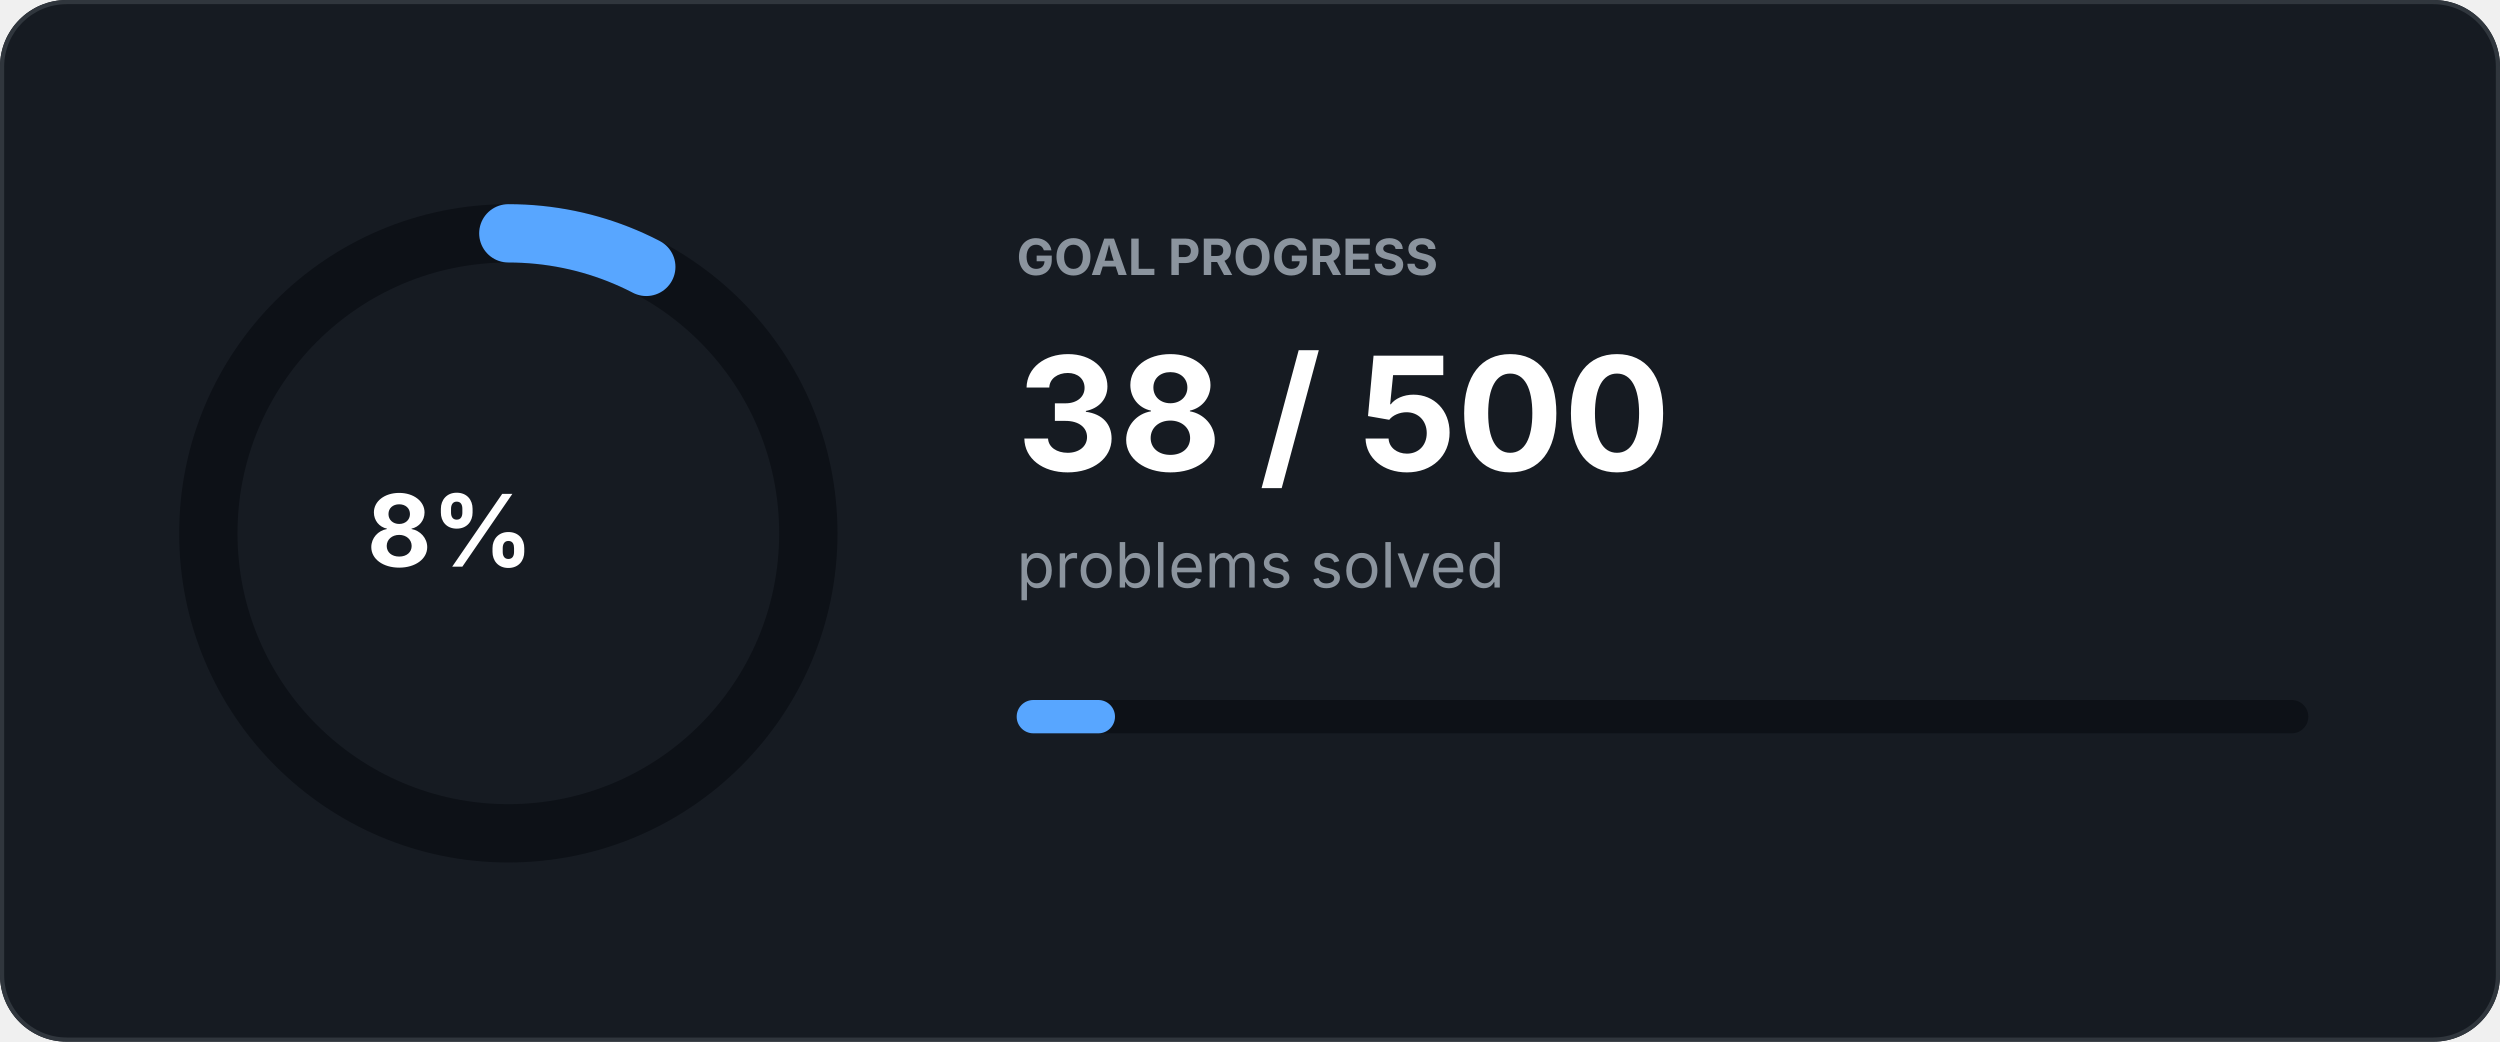
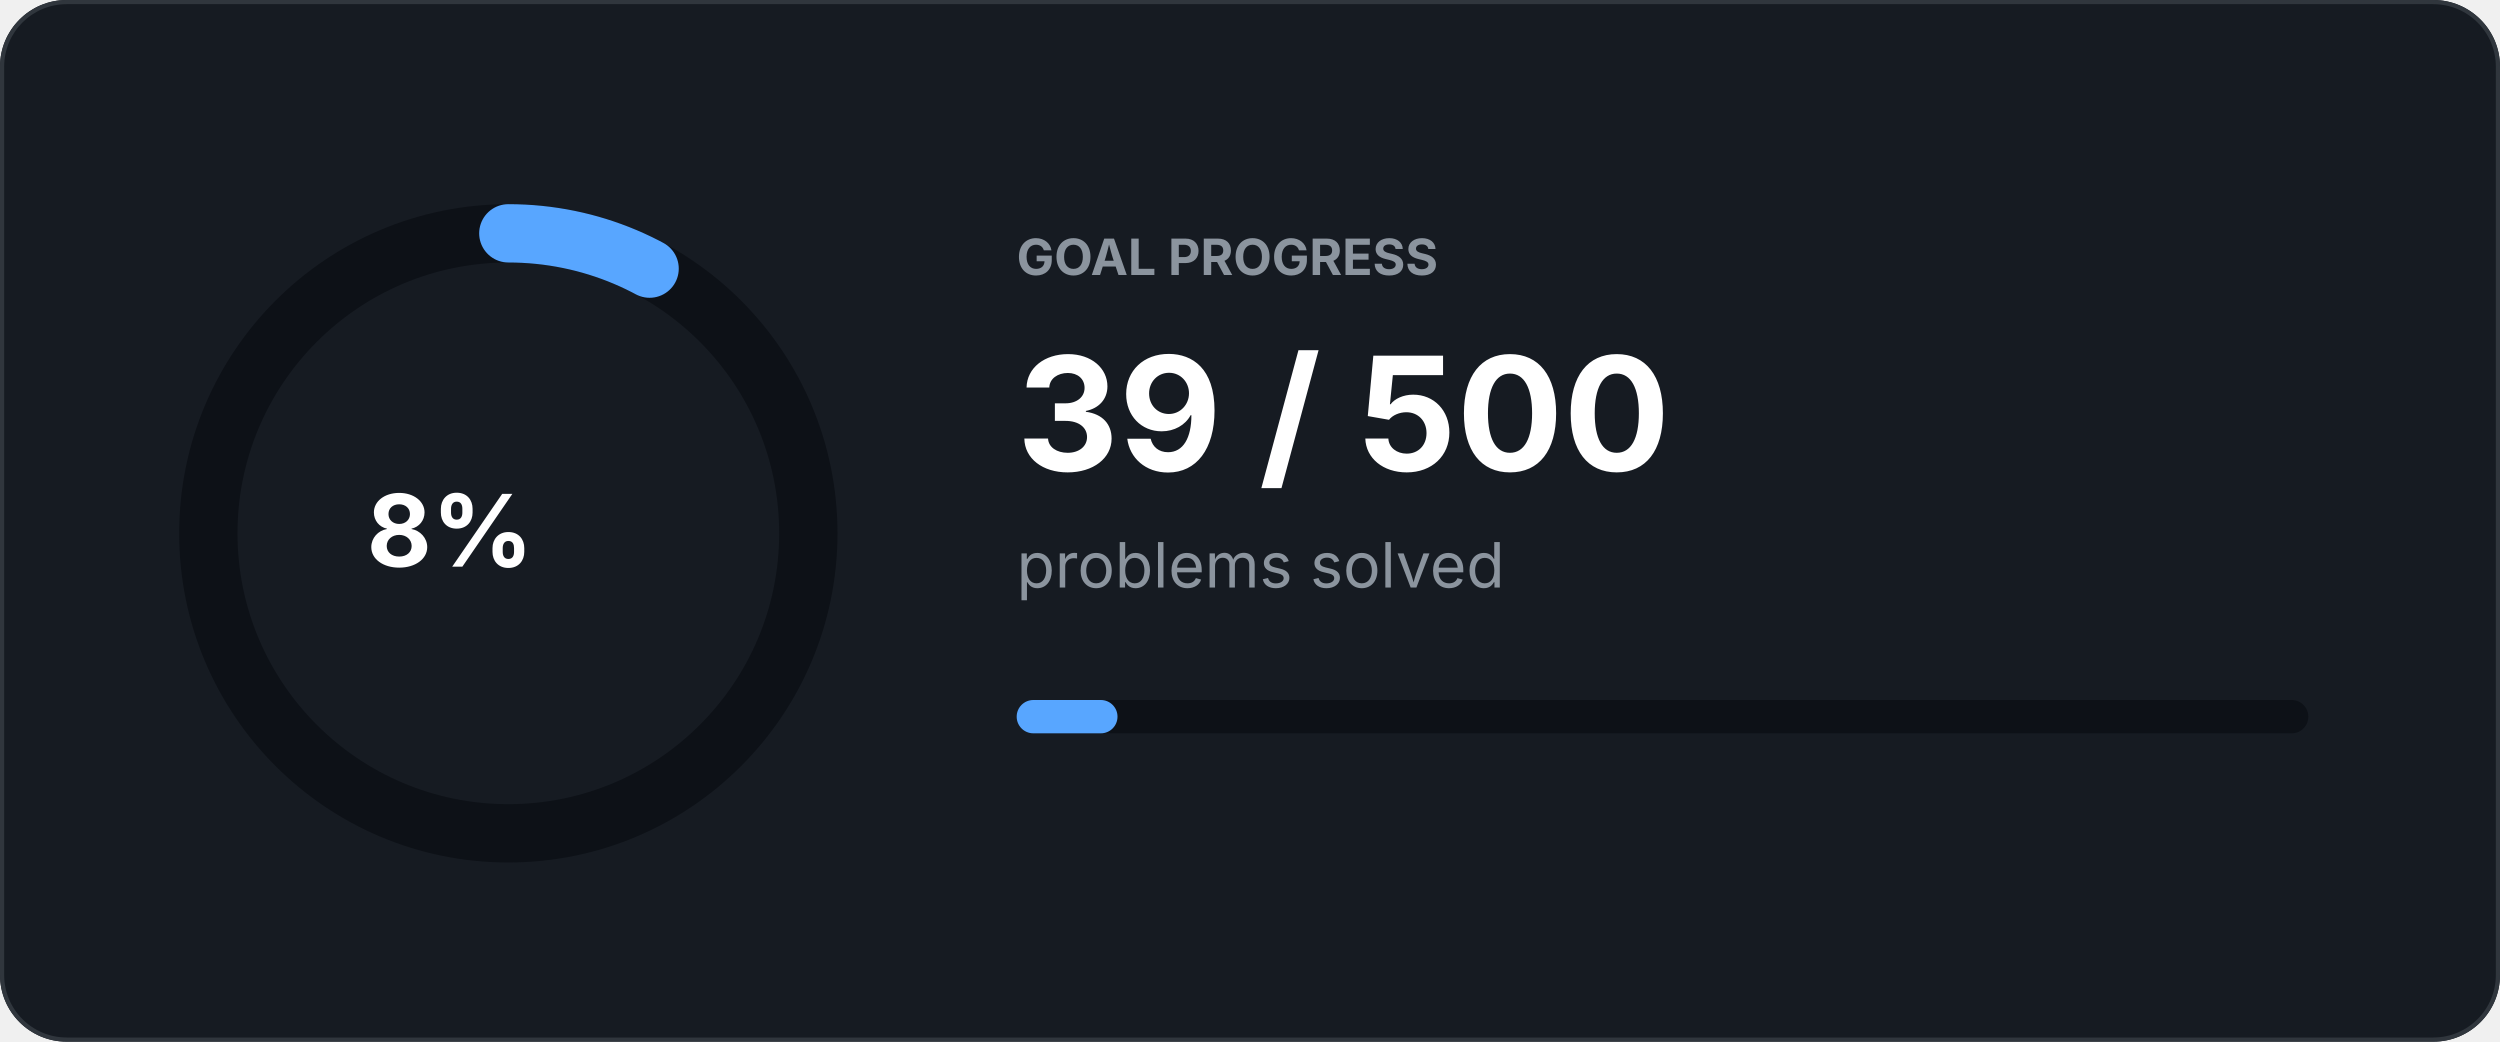
<svg xmlns="http://www.w3.org/2000/svg" width="600" height="250" viewBox="0 0 600 250">
  <rect width="100%" height="100%" rx="16" fill="#161B22" />
  <rect x="0.5" y="0.5" width="599" height="249" rx="15.5" fill="none" stroke="#30363D" />
  <circle cx="122" cy="128" r="72" fill="none" stroke="#0D1117" stroke-width="14" />
-   <circle cx="122" cy="128" r="72" fill="none" stroke="#58A6FF" stroke-width="14" stroke-linecap="round" transform="rotate(-90 122 128)" stroke-dasharray="34.4 452.4" />
+   <circle cx="122" cy="128" r="72" fill="none" stroke="#58A6FF" stroke-width="14" stroke-linecap="round" transform="rotate(-90 122 128)" stroke-dasharray="35.3 452.4" />
  <text x="88" y="136" fill="#FFFFFF" font-family="-apple-system,BlinkMacSystemFont,Segoe UI,sans-serif" font-size="24" font-weight="700">8%</text>
  <text x="244" y="66" fill="#8B949E" font-family="-apple-system,BlinkMacSystemFont,Segoe UI,sans-serif" font-size="12" font-weight="700">GOAL PROGRESS</text>
-   <text x="244" y="113" fill="#FFFFFF" font-family="-apple-system,BlinkMacSystemFont,Segoe UI,sans-serif" font-size="38" font-weight="700">38 / 500</text>
+   <text x="244" y="113" fill="#FFFFFF" font-family="-apple-system,BlinkMacSystemFont,Segoe UI,sans-serif" font-size="38" font-weight="700">39 / 500</text>
  <text x="244" y="141" fill="#8B949E" font-family="-apple-system,BlinkMacSystemFont,Segoe UI,sans-serif" font-size="15" font-weight="400">problems solved</text>
  <rect x="244" y="168" width="310" height="8" rx="4" fill="#0D1117" />
-   <rect x="244" y="168" width="23.6" height="8" rx="4" fill="#58A6FF" />
+   <rect x="244" y="168" width="24.2" height="8" rx="4" fill="#58A6FF" />
</svg>
